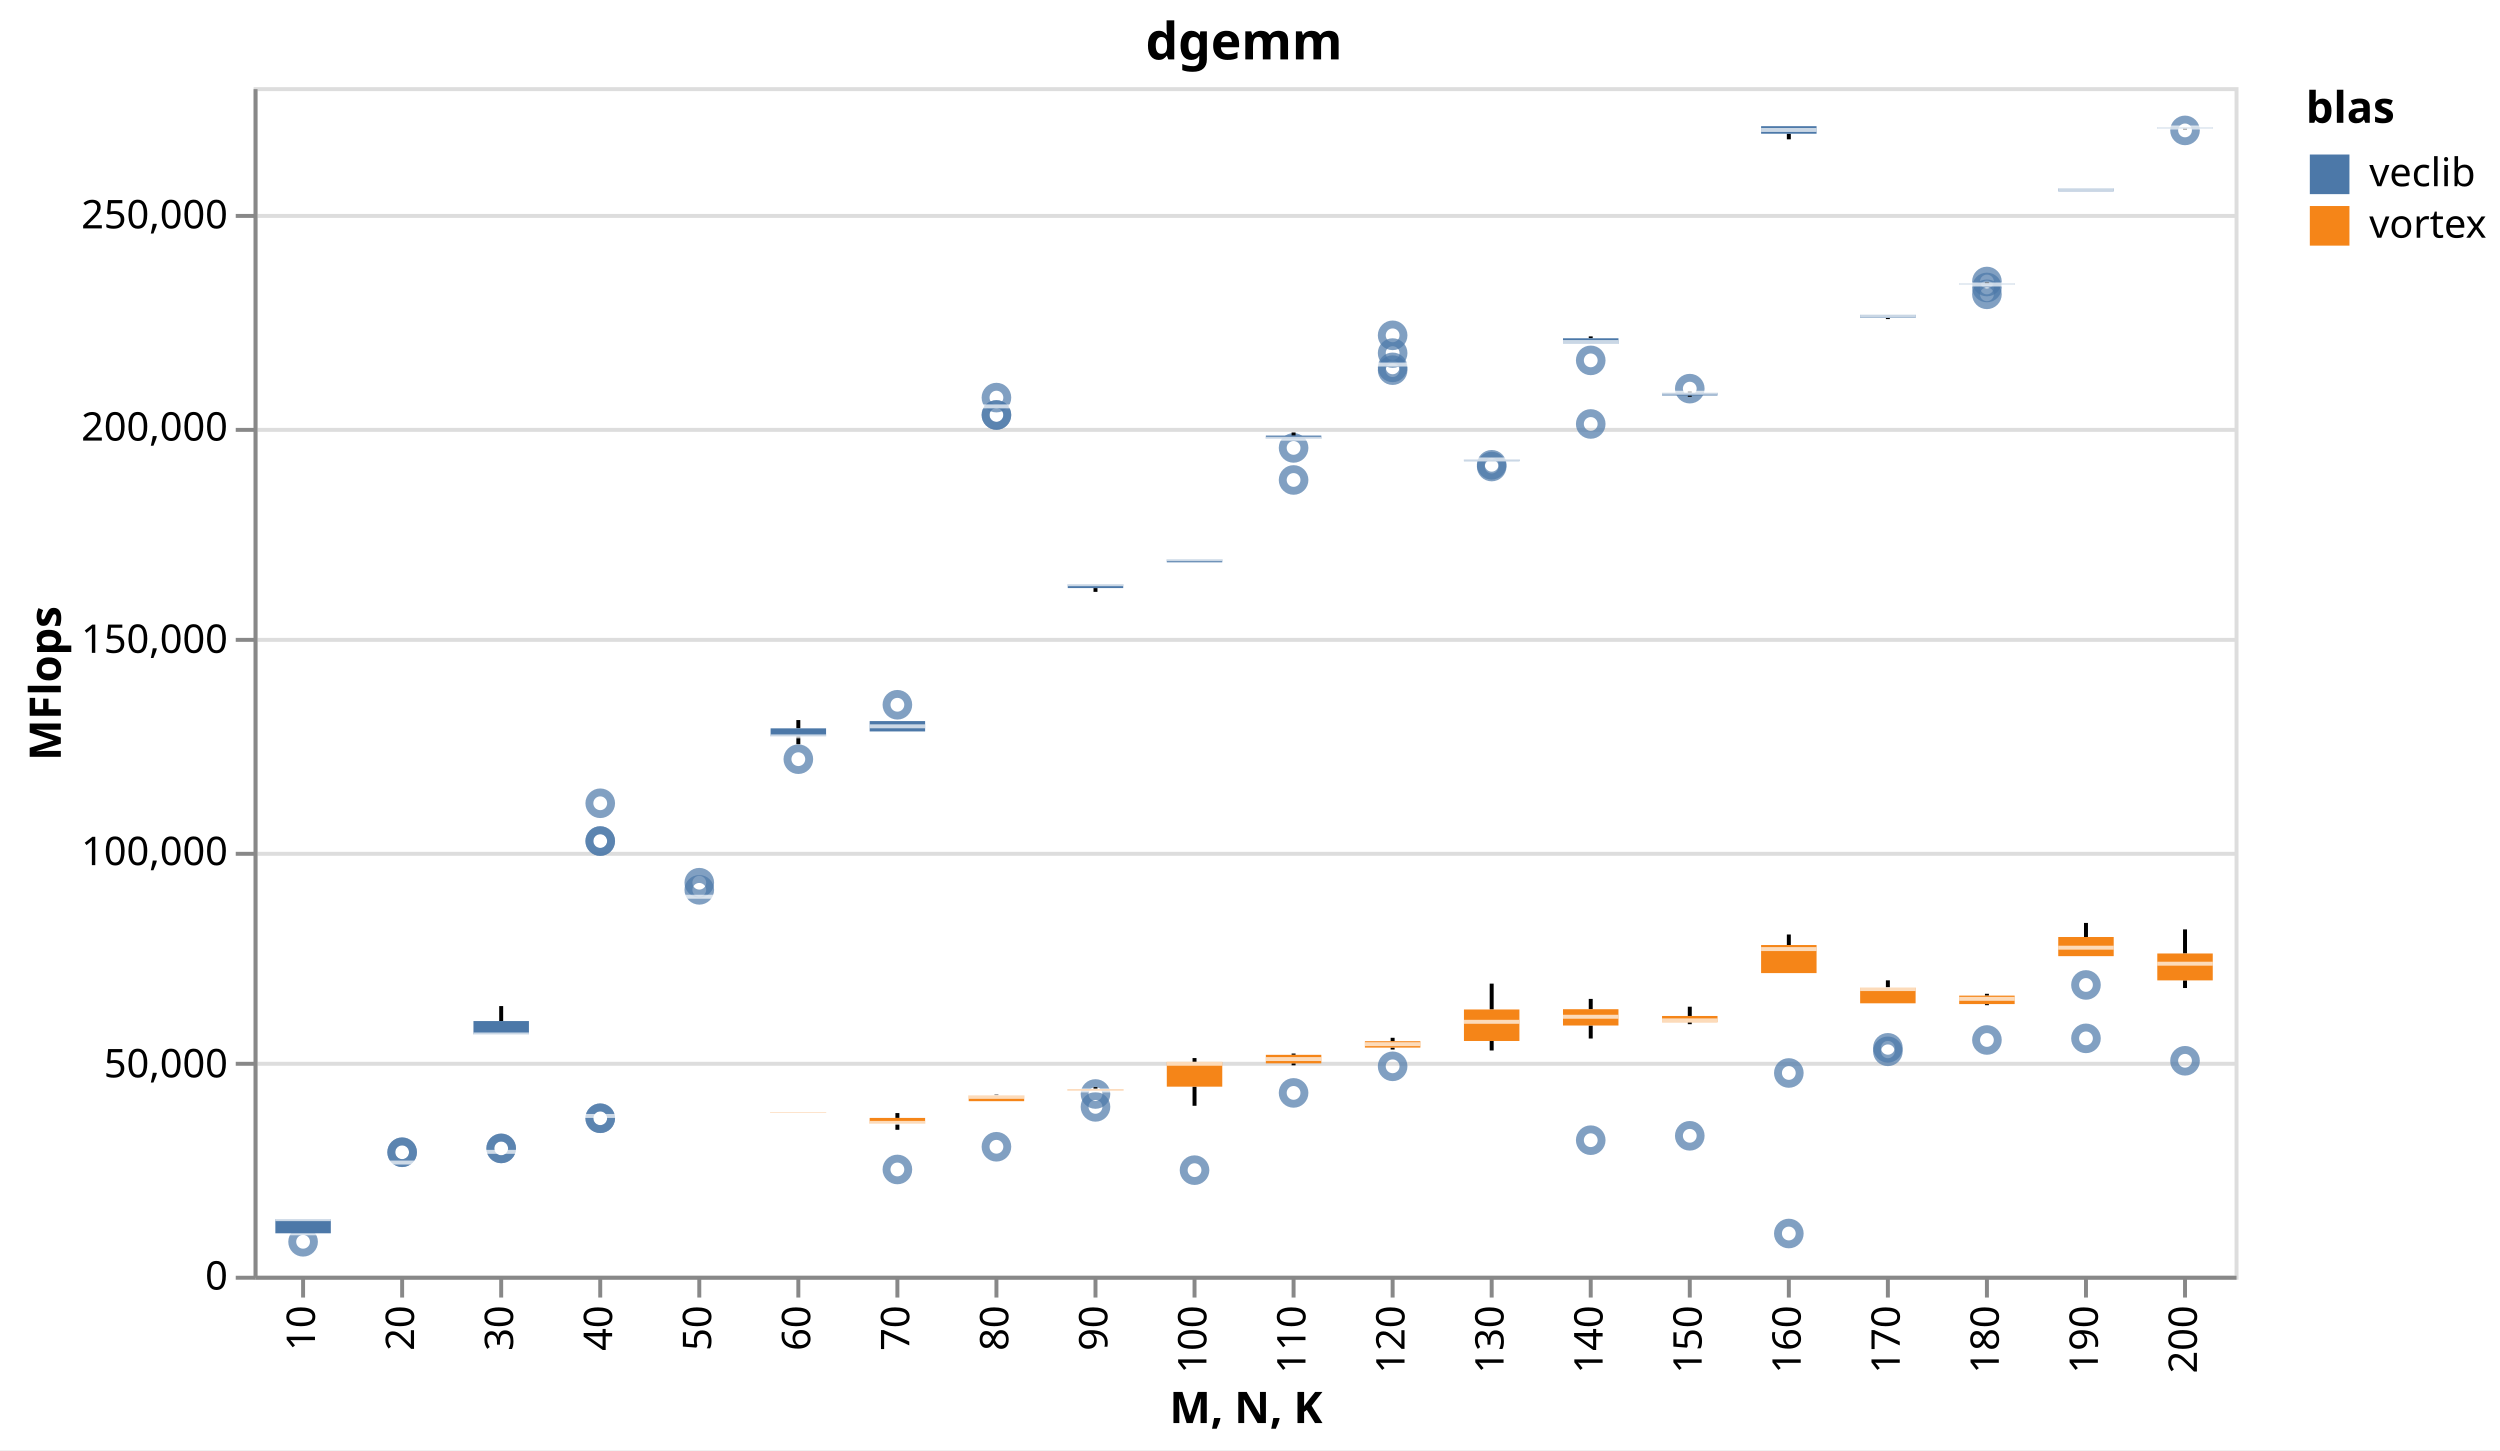
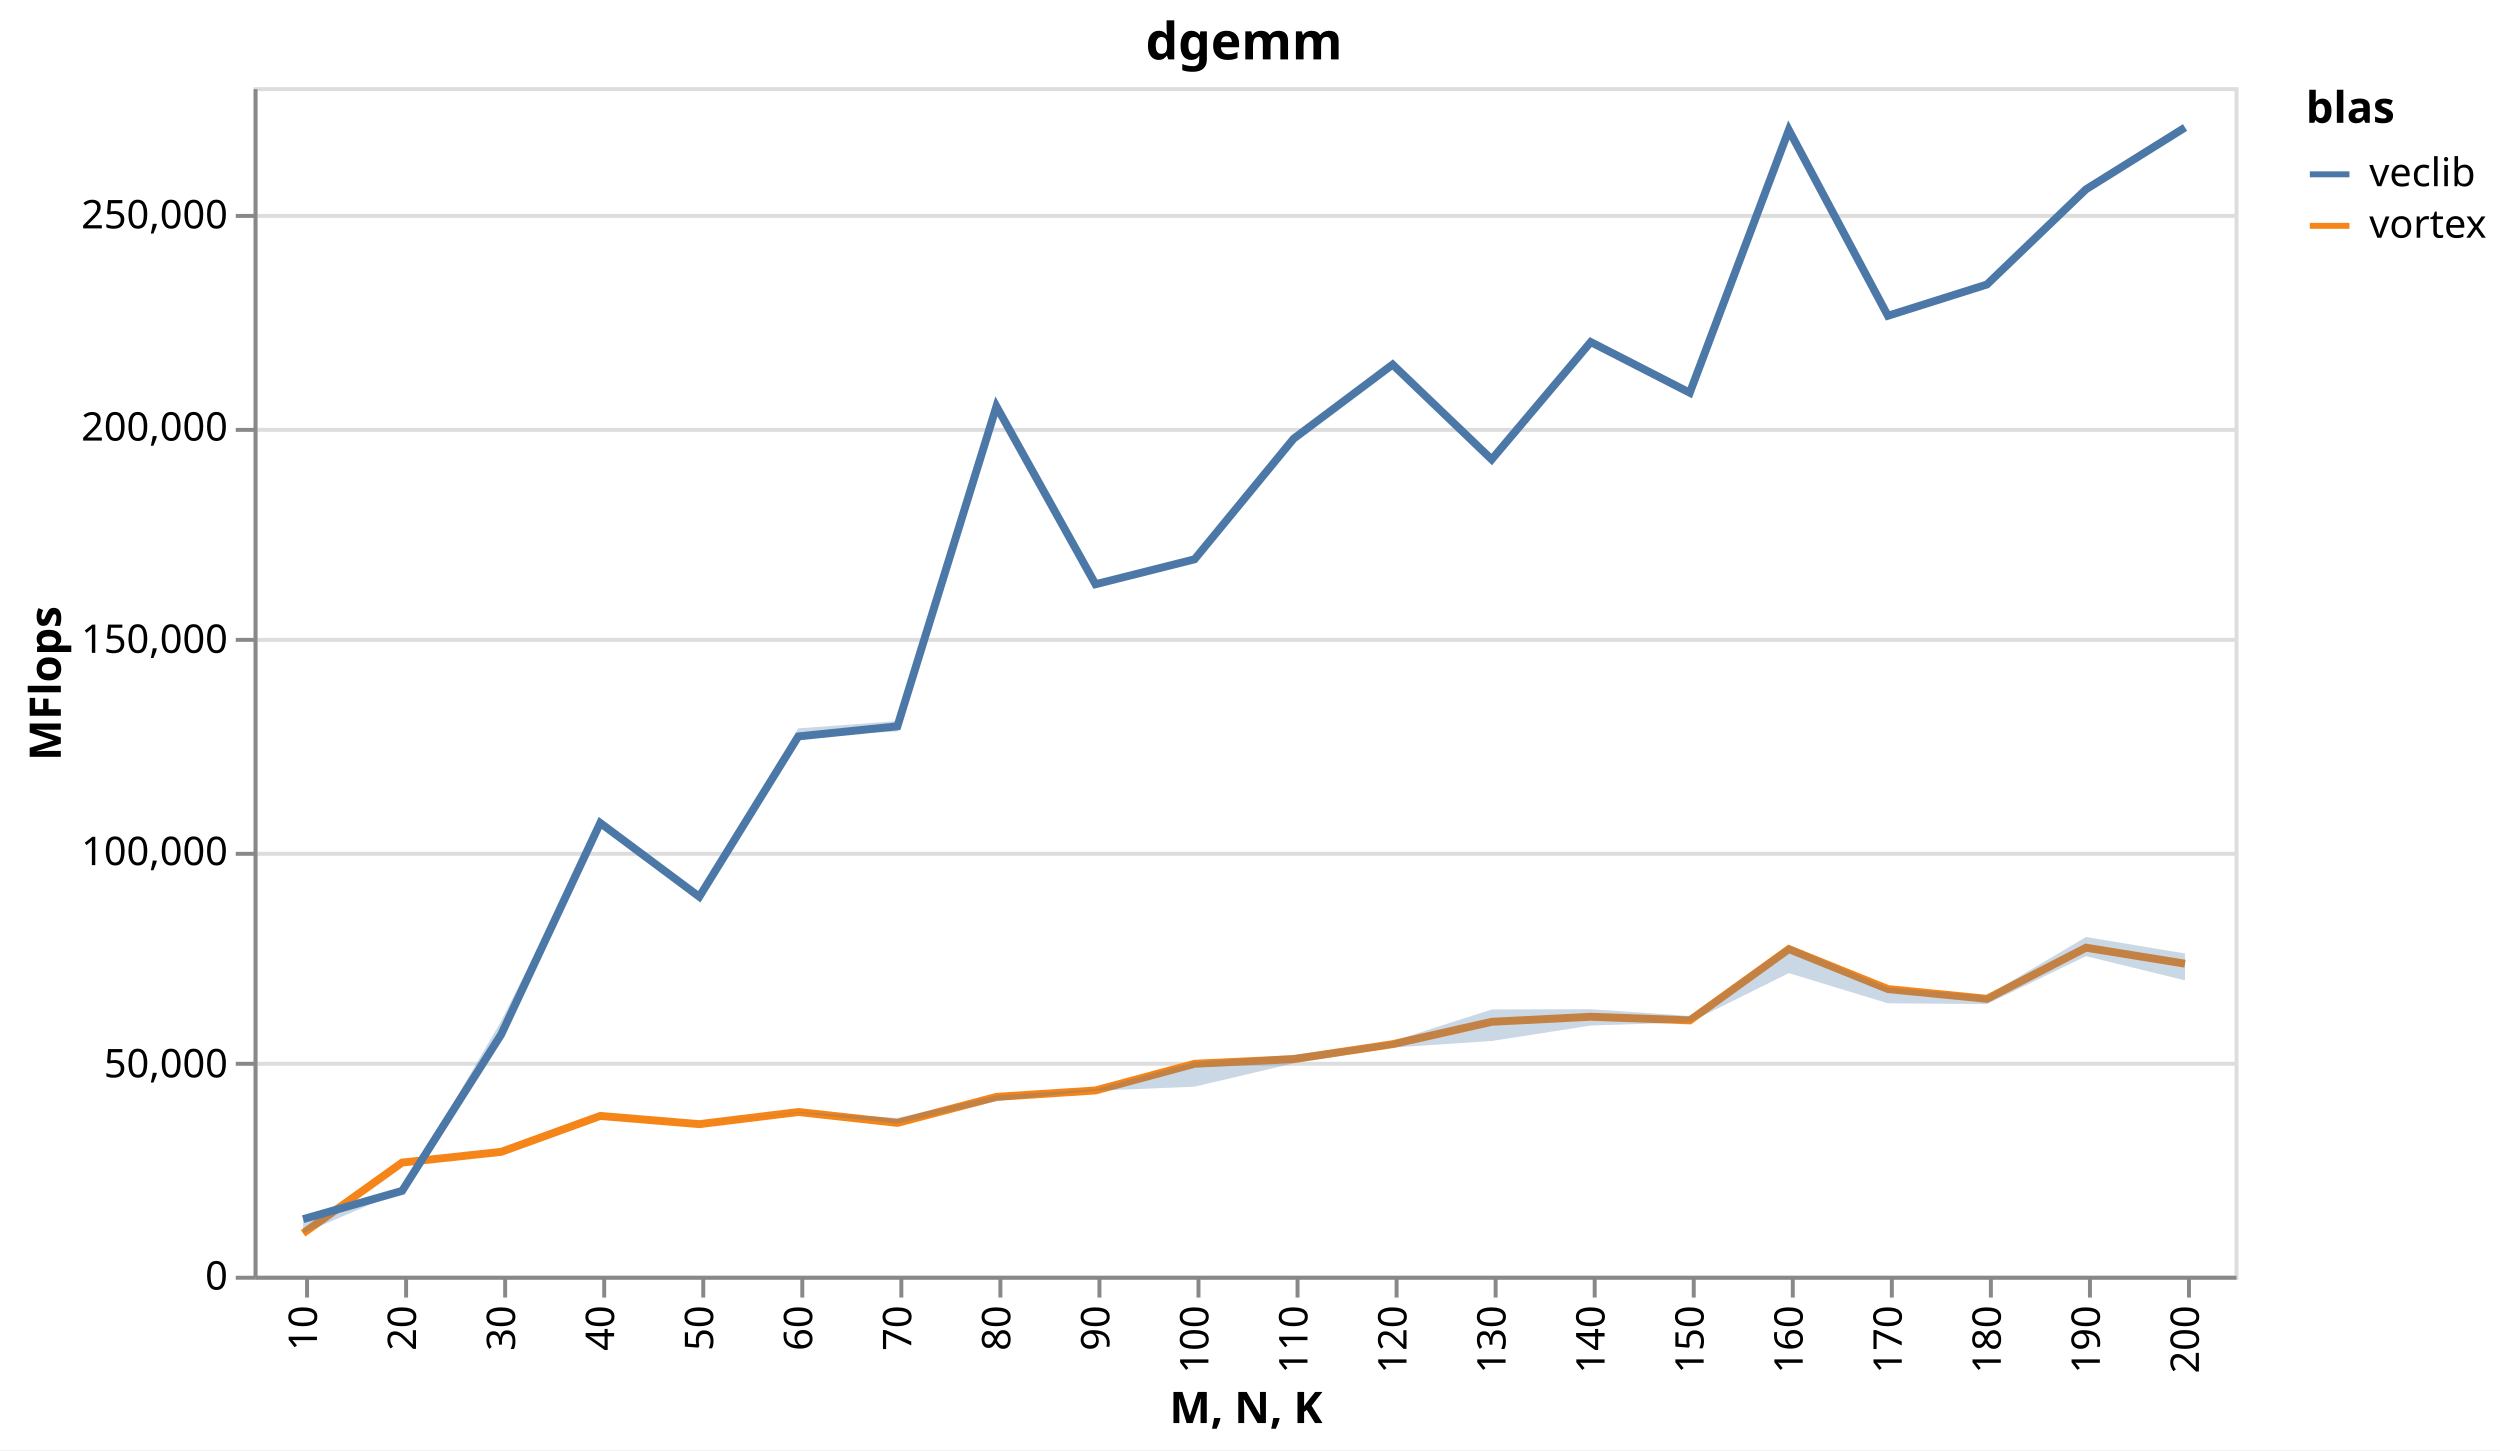
<svg xmlns="http://www.w3.org/2000/svg" version="1.1" class="marks" width="631" height="366" viewBox="0 0 631 366">
  <rect width="631" height="366" fill="white" />
  <g fill="none" stroke-miterlimit="10" transform="translate(64,22)">
    <g class="mark-group role-frame root" role="graphics-object" aria-roledescription="group mark container">
      <g transform="translate(0,0)">
        <path class="background" aria-hidden="true" d="M0.5,0.5h500v300h-500Z" stroke="#ddd" />
        <g>
          <g class="mark-group role-axis" role="graphics-symbol" aria-roledescription="axis" aria-label="Y-axis for a linear scale with values from 0 to 280,000">
            <g transform="translate(0.5,0.5)">
              <path class="background" aria-hidden="true" d="M0,0h0v0h0Z" pointer-events="none" />
              <g>
                <g class="mark-rule role-axis-grid" pointer-events="none">
                  <line transform="translate(0,300)" x2="500" y2="0" stroke="#ddd" stroke-width="1" opacity="1" />
                  <line transform="translate(0,246)" x2="500" y2="0" stroke="#ddd" stroke-width="1" opacity="1" />
                  <line transform="translate(0,193)" x2="500" y2="0" stroke="#ddd" stroke-width="1" opacity="1" />
                  <line transform="translate(0,139)" x2="500" y2="0" stroke="#ddd" stroke-width="1" opacity="1" />
                  <line transform="translate(0,86)" x2="500" y2="0" stroke="#ddd" stroke-width="1" opacity="1" />
                  <line transform="translate(0,32)" x2="500" y2="0" stroke="#ddd" stroke-width="1" opacity="1" />
                </g>
              </g>
              <path class="foreground" aria-hidden="true" d="" pointer-events="none" display="none" />
            </g>
          </g>
          <g class="mark-group role-axis" role="graphics-symbol" aria-roledescription="axis" aria-label="X-axis titled 'M, N, K' for a discrete scale with 20 values: 10, 20, 30, 40, 50, ending with 200">
            <g transform="translate(0.5,300.5)">
              <path class="background" aria-hidden="true" d="M0,0h0v0h0Z" pointer-events="none" />
              <g>
                <g class="mark-rule role-axis-tick" pointer-events="none">
-                   <line transform="translate(12,0)" x2="0" y2="5" stroke="#888" stroke-width="1" opacity="1" />
-                   <line transform="translate(37,0)" x2="0" y2="5" stroke="#888" stroke-width="1" opacity="1" />
-                   <line transform="translate(62,0)" x2="0" y2="5" stroke="#888" stroke-width="1" opacity="1" />
-                   <line transform="translate(87,0)" x2="0" y2="5" stroke="#888" stroke-width="1" opacity="1" />
-                   <line transform="translate(112,0)" x2="0" y2="5" stroke="#888" stroke-width="1" opacity="1" />
-                   <line transform="translate(137,0)" x2="0" y2="5" stroke="#888" stroke-width="1" opacity="1" />
-                   <line transform="translate(162,0)" x2="0" y2="5" stroke="#888" stroke-width="1" opacity="1" />
-                   <line transform="translate(187,0)" x2="0" y2="5" stroke="#888" stroke-width="1" opacity="1" />
-                   <line transform="translate(212,0)" x2="0" y2="5" stroke="#888" stroke-width="1" opacity="1" />
-                   <line transform="translate(237,0)" x2="0" y2="5" stroke="#888" stroke-width="1" opacity="1" />
-                   <line transform="translate(262,0)" x2="0" y2="5" stroke="#888" stroke-width="1" opacity="1" />
-                   <line transform="translate(287,0)" x2="0" y2="5" stroke="#888" stroke-width="1" opacity="1" />
-                   <line transform="translate(312,0)" x2="0" y2="5" stroke="#888" stroke-width="1" opacity="1" />
-                   <line transform="translate(337,0)" x2="0" y2="5" stroke="#888" stroke-width="1" opacity="1" />
-                   <line transform="translate(362,0)" x2="0" y2="5" stroke="#888" stroke-width="1" opacity="1" />
-                   <line transform="translate(387,0)" x2="0" y2="5" stroke="#888" stroke-width="1" opacity="1" />
-                   <line transform="translate(412,0)" x2="0" y2="5" stroke="#888" stroke-width="1" opacity="1" />
-                   <line transform="translate(437,0)" x2="0" y2="5" stroke="#888" stroke-width="1" opacity="1" />
-                   <line transform="translate(462,0)" x2="0" y2="5" stroke="#888" stroke-width="1" opacity="1" />
-                   <line transform="translate(487,0)" x2="0" y2="5" stroke="#888" stroke-width="1" opacity="1" />
+                   <line transform="translate(13,0)" x2="0" y2="5" stroke="#888" stroke-width="1" opacity="1" />
+                   <line transform="translate(38,0)" x2="0" y2="5" stroke="#888" stroke-width="1" opacity="1" />
+                   <line transform="translate(63,0)" x2="0" y2="5" stroke="#888" stroke-width="1" opacity="1" />
+                   <line transform="translate(88,0)" x2="0" y2="5" stroke="#888" stroke-width="1" opacity="1" />
+                   <line transform="translate(113,0)" x2="0" y2="5" stroke="#888" stroke-width="1" opacity="1" />
+                   <line transform="translate(138,0)" x2="0" y2="5" stroke="#888" stroke-width="1" opacity="1" />
+                   <line transform="translate(163,0)" x2="0" y2="5" stroke="#888" stroke-width="1" opacity="1" />
+                   <line transform="translate(188,0)" x2="0" y2="5" stroke="#888" stroke-width="1" opacity="1" />
+                   <line transform="translate(213,0)" x2="0" y2="5" stroke="#888" stroke-width="1" opacity="1" />
+                   <line transform="translate(238,0)" x2="0" y2="5" stroke="#888" stroke-width="1" opacity="1" />
+                   <line transform="translate(263,0)" x2="0" y2="5" stroke="#888" stroke-width="1" opacity="1" />
+                   <line transform="translate(288,0)" x2="0" y2="5" stroke="#888" stroke-width="1" opacity="1" />
+                   <line transform="translate(313,0)" x2="0" y2="5" stroke="#888" stroke-width="1" opacity="1" />
+                   <line transform="translate(338,0)" x2="0" y2="5" stroke="#888" stroke-width="1" opacity="1" />
+                   <line transform="translate(363,0)" x2="0" y2="5" stroke="#888" stroke-width="1" opacity="1" />
+                   <line transform="translate(388,0)" x2="0" y2="5" stroke="#888" stroke-width="1" opacity="1" />
+                   <line transform="translate(413,0)" x2="0" y2="5" stroke="#888" stroke-width="1" opacity="1" />
+                   <line transform="translate(438,0)" x2="0" y2="5" stroke="#888" stroke-width="1" opacity="1" />
+                   <line transform="translate(463,0)" x2="0" y2="5" stroke="#888" stroke-width="1" opacity="1" />
+                   <line transform="translate(488,0)" x2="0" y2="5" stroke="#888" stroke-width="1" opacity="1" />
                </g>
                <g class="mark-text role-axis-label" pointer-events="none">
-                   <text text-anchor="end" transform="translate(12,7) rotate(270) translate(0,3)" font-family="sans-serif" font-size="10px" fill="#000" opacity="1">10</text>
-                   <text text-anchor="end" transform="translate(37,7) rotate(270) translate(0,3)" font-family="sans-serif" font-size="10px" fill="#000" opacity="1">20</text>
-                   <text text-anchor="end" transform="translate(62,7) rotate(270) translate(0,3)" font-family="sans-serif" font-size="10px" fill="#000" opacity="1">30</text>
-                   <text text-anchor="end" transform="translate(87,7) rotate(270) translate(0,3)" font-family="sans-serif" font-size="10px" fill="#000" opacity="1">40</text>
-                   <text text-anchor="end" transform="translate(112,7) rotate(270) translate(0,3)" font-family="sans-serif" font-size="10px" fill="#000" opacity="1">50</text>
-                   <text text-anchor="end" transform="translate(137,7) rotate(270) translate(0,3)" font-family="sans-serif" font-size="10px" fill="#000" opacity="1">60</text>
-                   <text text-anchor="end" transform="translate(162,7) rotate(270) translate(0,3)" font-family="sans-serif" font-size="10px" fill="#000" opacity="1">70</text>
-                   <text text-anchor="end" transform="translate(187,7) rotate(270) translate(0,3)" font-family="sans-serif" font-size="10px" fill="#000" opacity="1">80</text>
-                   <text text-anchor="end" transform="translate(212,7) rotate(270) translate(0,3)" font-family="sans-serif" font-size="10px" fill="#000" opacity="1">90</text>
-                   <text text-anchor="end" transform="translate(237,7) rotate(270) translate(0,3)" font-family="sans-serif" font-size="10px" fill="#000" opacity="1">100</text>
-                   <text text-anchor="end" transform="translate(262,7) rotate(270) translate(0,3)" font-family="sans-serif" font-size="10px" fill="#000" opacity="1">110</text>
-                   <text text-anchor="end" transform="translate(287,7) rotate(270) translate(0,3)" font-family="sans-serif" font-size="10px" fill="#000" opacity="1">120</text>
-                   <text text-anchor="end" transform="translate(312,7) rotate(270) translate(0,3)" font-family="sans-serif" font-size="10px" fill="#000" opacity="1">130</text>
-                   <text text-anchor="end" transform="translate(337,7) rotate(270) translate(0,3)" font-family="sans-serif" font-size="10px" fill="#000" opacity="1">140</text>
-                   <text text-anchor="end" transform="translate(362,7) rotate(270) translate(0,3)" font-family="sans-serif" font-size="10px" fill="#000" opacity="1">150</text>
-                   <text text-anchor="end" transform="translate(387,7) rotate(270) translate(0,3)" font-family="sans-serif" font-size="10px" fill="#000" opacity="1">160</text>
-                   <text text-anchor="end" transform="translate(412,7) rotate(270) translate(0,3)" font-family="sans-serif" font-size="10px" fill="#000" opacity="1">170</text>
-                   <text text-anchor="end" transform="translate(437,7) rotate(270) translate(0,3)" font-family="sans-serif" font-size="10px" fill="#000" opacity="1">180</text>
-                   <text text-anchor="end" transform="translate(462,7) rotate(270) translate(0,3)" font-family="sans-serif" font-size="10px" fill="#000" opacity="1">190</text>
-                   <text text-anchor="end" transform="translate(487,7) rotate(270) translate(0,3)" font-family="sans-serif" font-size="10px" fill="#000" opacity="1">200</text>
+                   <text text-anchor="end" transform="translate(12.5,7) rotate(270) translate(0,3)" font-family="sans-serif" font-size="10px" fill="#000" opacity="1">10</text>
+                   <text text-anchor="end" transform="translate(37.5,7) rotate(270) translate(0,3)" font-family="sans-serif" font-size="10px" fill="#000" opacity="1">20</text>
+                   <text text-anchor="end" transform="translate(62.5,7) rotate(270) translate(0,3)" font-family="sans-serif" font-size="10px" fill="#000" opacity="1">30</text>
+                   <text text-anchor="end" transform="translate(87.5,7) rotate(270) translate(0,3)" font-family="sans-serif" font-size="10px" fill="#000" opacity="1">40</text>
+                   <text text-anchor="end" transform="translate(112.5,7) rotate(270) translate(0,3)" font-family="sans-serif" font-size="10px" fill="#000" opacity="1">50</text>
+                   <text text-anchor="end" transform="translate(137.5,7) rotate(270) translate(0,3)" font-family="sans-serif" font-size="10px" fill="#000" opacity="1">60</text>
+                   <text text-anchor="end" transform="translate(162.5,7) rotate(270) translate(0,3)" font-family="sans-serif" font-size="10px" fill="#000" opacity="1">70</text>
+                   <text text-anchor="end" transform="translate(187.5,7) rotate(270) translate(0,3)" font-family="sans-serif" font-size="10px" fill="#000" opacity="1">80</text>
+                   <text text-anchor="end" transform="translate(212.5,7) rotate(270) translate(0,3)" font-family="sans-serif" font-size="10px" fill="#000" opacity="1">90</text>
+                   <text text-anchor="end" transform="translate(237.5,7) rotate(270) translate(0,3)" font-family="sans-serif" font-size="10px" fill="#000" opacity="1">100</text>
+                   <text text-anchor="end" transform="translate(262.5,7) rotate(270) translate(0,3)" font-family="sans-serif" font-size="10px" fill="#000" opacity="1">110</text>
+                   <text text-anchor="end" transform="translate(287.5,7) rotate(270) translate(0,3)" font-family="sans-serif" font-size="10px" fill="#000" opacity="1">120</text>
+                   <text text-anchor="end" transform="translate(312.5,7) rotate(270) translate(0,3)" font-family="sans-serif" font-size="10px" fill="#000" opacity="1">130</text>
+                   <text text-anchor="end" transform="translate(337.5,7) rotate(270) translate(0,3)" font-family="sans-serif" font-size="10px" fill="#000" opacity="1">140</text>
+                   <text text-anchor="end" transform="translate(362.5,7) rotate(270) translate(0,3)" font-family="sans-serif" font-size="10px" fill="#000" opacity="1">150</text>
+                   <text text-anchor="end" transform="translate(387.5,7) rotate(270) translate(0,3)" font-family="sans-serif" font-size="10px" fill="#000" opacity="1">160</text>
+                   <text text-anchor="end" transform="translate(412.5,7) rotate(270) translate(0,3)" font-family="sans-serif" font-size="10px" fill="#000" opacity="1">170</text>
+                   <text text-anchor="end" transform="translate(437.5,7) rotate(270) translate(0,3)" font-family="sans-serif" font-size="10px" fill="#000" opacity="1">180</text>
+                   <text text-anchor="end" transform="translate(462.5,7) rotate(270) translate(0,3)" font-family="sans-serif" font-size="10px" fill="#000" opacity="1">190</text>
+                   <text text-anchor="end" transform="translate(487.5,7) rotate(270) translate(0,3)" font-family="sans-serif" font-size="10px" fill="#000" opacity="1">200</text>
                </g>
                <g class="mark-rule role-axis-domain" pointer-events="none">
                  <line transform="translate(0,0)" x2="500" y2="0" stroke="#888" stroke-width="1" opacity="1" />
                </g>
                <g class="mark-text role-axis-title" pointer-events="none">
                  <text text-anchor="middle" transform="translate(250,36.68457)" font-family="sans-serif" font-size="11px" font-weight="bold" fill="#000" opacity="1">M, N, K</text>
                </g>
              </g>
              <path class="foreground" aria-hidden="true" d="" pointer-events="none" display="none" />
            </g>
          </g>
          <g class="mark-group role-axis" role="graphics-symbol" aria-roledescription="axis" aria-label="Y-axis titled 'MFlops' for a linear scale with values from 0 to 280,000">
            <g transform="translate(0.5,0.5)">
              <path class="background" aria-hidden="true" d="M0,0h0v0h0Z" pointer-events="none" />
              <g>
                <g class="mark-rule role-axis-tick" pointer-events="none">
                  <line transform="translate(0,300)" x2="-5" y2="0" stroke="#888" stroke-width="1" opacity="1" />
                  <line transform="translate(0,246)" x2="-5" y2="0" stroke="#888" stroke-width="1" opacity="1" />
                  <line transform="translate(0,193)" x2="-5" y2="0" stroke="#888" stroke-width="1" opacity="1" />
                  <line transform="translate(0,139)" x2="-5" y2="0" stroke="#888" stroke-width="1" opacity="1" />
                  <line transform="translate(0,86)" x2="-5" y2="0" stroke="#888" stroke-width="1" opacity="1" />
                  <line transform="translate(0,32)" x2="-5" y2="0" stroke="#888" stroke-width="1" opacity="1" />
                </g>
                <g class="mark-text role-axis-label" pointer-events="none">
                  <text text-anchor="end" transform="translate(-7,303)" font-family="sans-serif" font-size="10px" fill="#000" opacity="1">0</text>
                  <text text-anchor="end" transform="translate(-7,249.4286)" font-family="sans-serif" font-size="10px" fill="#000" opacity="1">50,000</text>
                  <text text-anchor="end" transform="translate(-7,195.8571)" font-family="sans-serif" font-size="10px" fill="#000" opacity="1">100,000</text>
                  <text text-anchor="end" transform="translate(-7,142.2857)" font-family="sans-serif" font-size="10px" fill="#000" opacity="1">150,000</text>
                  <text text-anchor="end" transform="translate(-7,88.71429)" font-family="sans-serif" font-size="10px" fill="#000" opacity="1">200,000</text>
                  <text text-anchor="end" transform="translate(-7,35.14286)" font-family="sans-serif" font-size="10px" fill="#000" opacity="1">250,000</text>
                </g>
                <g class="mark-rule role-axis-domain" pointer-events="none">
                  <line transform="translate(0,300)" x2="0" y2="-300" stroke="#888" stroke-width="1" opacity="1" />
                </g>
                <g class="mark-text role-axis-title" pointer-events="none">
                  <text text-anchor="middle" transform="translate(-47.14746,150) rotate(-90) translate(0,-2)" font-family="sans-serif" font-size="11px" font-weight="bold" fill="#000" opacity="1">MFlops</text>
                </g>
              </g>
              <path class="foreground" aria-hidden="true" d="" pointer-events="none" display="none" />
            </g>
          </g>
-           <g class="mark-symbol role-mark layer_0_layer_0_layer_0_marks" role="graphics-symbol" aria-roledescription="symbol mark container">
-             <path transform="translate(12.5,291.4286)" d="M2.739,0A2.739,2.739,0,1,1,-2.739,0A2.739,2.739,0,1,1,2.739,0" stroke="#4c78a8" stroke-width="2" opacity="0.7" />
-             <path transform="translate(37.5,268.8312)" d="M2.739,0A2.739,2.739,0,1,1,-2.739,0A2.739,2.739,0,1,1,2.739,0" stroke="#4c78a8" stroke-width="2" opacity="0.7" />
-             <path transform="translate(37.5,268.8312)" d="M2.739,0A2.739,2.739,0,1,1,-2.739,0A2.739,2.739,0,1,1,2.739,0" stroke="#4c78a8" stroke-width="2" opacity="0.7" />
-             <path transform="translate(62.5,267.8571)" d="M2.739,0A2.739,2.739,0,1,1,-2.739,0A2.739,2.739,0,1,1,2.739,0" stroke="#4c78a8" stroke-width="2" opacity="0.7" />
-             <path transform="translate(62.5,267.8571)" d="M2.739,0A2.739,2.739,0,1,1,-2.739,0A2.739,2.739,0,1,1,2.739,0" stroke="#4c78a8" stroke-width="2" opacity="0.7" />
-             <path transform="translate(87.5,260.2484)" d="M2.739,0A2.739,2.739,0,1,1,-2.739,0A2.739,2.739,0,1,1,2.739,0" stroke="#4c78a8" stroke-width="2" opacity="0.7" />
-             <path transform="translate(87.5,260.2484)" d="M2.739,0A2.739,2.739,0,1,1,-2.739,0A2.739,2.739,0,1,1,2.739,0" stroke="#4c78a8" stroke-width="2" opacity="0.7" />
-             <path transform="translate(162.5,273.1752)" d="M2.739,0A2.739,2.739,0,1,1,-2.739,0A2.739,2.739,0,1,1,2.739,0" stroke="#4c78a8" stroke-width="2" opacity="0.7" />
-             <path transform="translate(187.5,267.4438)" d="M2.739,0A2.739,2.739,0,1,1,-2.739,0A2.739,2.739,0,1,1,2.739,0" stroke="#4c78a8" stroke-width="2" opacity="0.7" />
-             <path transform="translate(212.5,257.3767)" d="M2.739,0A2.739,2.739,0,1,1,-2.739,0A2.739,2.739,0,1,1,2.739,0" stroke="#4c78a8" stroke-width="2" opacity="0.7" />
-             <path transform="translate(212.5,254.1221)" d="M2.739,0A2.739,2.739,0,1,1,-2.739,0A2.739,2.739,0,1,1,2.739,0" stroke="#4c78a8" stroke-width="2" opacity="0.7" />
-             <path transform="translate(237.5,273.3476)" d="M2.739,0A2.739,2.739,0,1,1,-2.739,0A2.739,2.739,0,1,1,2.739,0" stroke="#4c78a8" stroke-width="2" opacity="0.7" />
-             <path transform="translate(262.5,253.8488)" d="M2.739,0A2.739,2.739,0,1,1,-2.739,0A2.739,2.739,0,1,1,2.739,0" stroke="#4c78a8" stroke-width="2" opacity="0.7" />
-             <path transform="translate(287.5,247.1398)" d="M2.739,0A2.739,2.739,0,1,1,-2.739,0A2.739,2.739,0,1,1,2.739,0" stroke="#4c78a8" stroke-width="2" opacity="0.7" />
-             <path transform="translate(337.5,265.7841)" d="M2.739,0A2.739,2.739,0,1,1,-2.739,0A2.739,2.739,0,1,1,2.739,0" stroke="#4c78a8" stroke-width="2" opacity="0.7" />
-             <path transform="translate(362.5,264.6782)" d="M2.739,0A2.739,2.739,0,1,1,-2.739,0A2.739,2.739,0,1,1,2.739,0" stroke="#4c78a8" stroke-width="2" opacity="0.7" />
-             <path transform="translate(387.5,289.3391)" d="M2.739,0A2.739,2.739,0,1,1,-2.739,0A2.739,2.739,0,1,1,2.739,0" stroke="#4c78a8" stroke-width="2" opacity="0.7" />
-             <path transform="translate(387.5,248.8213)" d="M2.739,0A2.739,2.739,0,1,1,-2.739,0A2.739,2.739,0,1,1,2.739,0" stroke="#4c78a8" stroke-width="2" opacity="0.7" />
-             <path transform="translate(412.5,242.4707)" d="M2.739,0A2.739,2.739,0,1,1,-2.739,0A2.739,2.739,0,1,1,2.739,0" stroke="#4c78a8" stroke-width="2" opacity="0.7" />
-             <path transform="translate(412.5,243.3529)" d="M2.739,0A2.739,2.739,0,1,1,-2.739,0A2.739,2.739,0,1,1,2.739,0" stroke="#4c78a8" stroke-width="2" opacity="0.7" />
-             <path transform="translate(437.5,240.4898)" d="M2.739,0A2.739,2.739,0,1,1,-2.739,0A2.739,2.739,0,1,1,2.739,0" stroke="#4c78a8" stroke-width="2" opacity="0.7" />
-             <path transform="translate(462.5,240.0821)" d="M2.739,0A2.739,2.739,0,1,1,-2.739,0A2.739,2.739,0,1,1,2.739,0" stroke="#4c78a8" stroke-width="2" opacity="0.7" />
-             <path transform="translate(462.5,226.6025)" d="M2.739,0A2.739,2.739,0,1,1,-2.739,0A2.739,2.739,0,1,1,2.739,0" stroke="#4c78a8" stroke-width="2" opacity="0.7" />
-             <path transform="translate(487.5,245.7419)" d="M2.739,0A2.739,2.739,0,1,1,-2.739,0A2.739,2.739,0,1,1,2.739,0" stroke="#4c78a8" stroke-width="2" opacity="0.7" />
-           </g>
-           <g class="mark-rule role-mark layer_0_layer_0_layer_1_layer_0_marks" role="graphics-symbol" aria-roledescription="rule mark container">
-             <line transform="translate(12.5,289.2857)" x2="0" y2="0" stroke="black" />
-             <line transform="translate(37.5,271.4286)" x2="0" y2="0" stroke="black" />
-             <line transform="translate(62.5,268.7259)" x2="0" y2="0" stroke="black" />
-             <line transform="translate(87.5,259.6639)" x2="0" y2="0" stroke="black" />
-             <line transform="translate(112.5,261.7347)" x2="0" y2="0" stroke="black" />
-             <line transform="translate(137.5,258.8571)" x2="0" y2="0" stroke="black" />
-             <line transform="translate(162.5,263.1579)" x2="0" y2="-1.539" stroke="black" />
-             <line transform="translate(187.5,255.938)" x2="0" y2="0" stroke="black" />
-             <line transform="translate(212.5,253.2992)" x2="0" y2="0" stroke="black" />
-             <line transform="translate(237.5,257.1)" x2="0" y2="-4.825" stroke="black" />
-             <line transform="translate(262.5,246.8875)" x2="0" y2="-0.499" stroke="black" />
-             <line transform="translate(287.5,242.9012)" x2="0" y2="-0.488" stroke="black" />
-             <line transform="translate(312.5,243.1418)" x2="0" y2="-2.397" stroke="black" />
-             <line transform="translate(337.5,240.1222)" x2="0" y2="-3.28" stroke="black" />
-             <line transform="translate(362.5,236.5045)" x2="0" y2="-0.477" stroke="black" />
-             <line transform="translate(387.5,223.6106)" x2="0" y2="0" stroke="black" />
-             <line transform="translate(412.5,231.2354)" x2="0" y2="0" stroke="black" />
-             <line transform="translate(437.5,231.7096)" x2="0" y2="-0.281" stroke="black" />
-             <line transform="translate(462.5,219.3312)" x2="0" y2="0" stroke="black" />
-             <line transform="translate(487.5,227.3762)" x2="0" y2="-1.927" stroke="black" />
-           </g>
-           <g class="mark-rule role-mark layer_0_layer_0_layer_1_layer_1_marks" role="graphics-symbol" aria-roledescription="rule mark container">
-             <line transform="translate(12.5,289.2857)" x2="0" y2="0" stroke="black" />
-             <line transform="translate(37.5,271.4286)" x2="0" y2="0" stroke="black" />
-             <line transform="translate(62.5,268.7259)" x2="0" y2="0" stroke="black" />
-             <line transform="translate(87.5,259.6639)" x2="0" y2="0" stroke="black" />
-             <line transform="translate(112.5,261.7347)" x2="0" y2="0" stroke="black" />
-             <line transform="translate(137.5,258.6735)" x2="0" y2="0" stroke="black" />
-             <line transform="translate(162.5,260.1626)" x2="0" y2="-1.224" stroke="black" />
-             <line transform="translate(187.5,254.4754)" x2="0" y2="-0.19" stroke="black" />
-             <line transform="translate(212.5,252.8765)" x2="0" y2="-0.503" stroke="black" />
-             <line transform="translate(237.5,246.0238)" x2="0" y2="-0.969" stroke="black" />
-             <line transform="translate(262.5,244.2396)" x2="0" y2="-0.329" stroke="black" />
-             <line transform="translate(287.5,240.8016)" x2="0" y2="-0.864" stroke="black" />
-             <line transform="translate(312.5,232.7929)" x2="0" y2="-6.526" stroke="black" />
-             <line transform="translate(337.5,232.7231)" x2="0" y2="-2.598" stroke="black" />
-             <line transform="translate(362.5,234.4321)" x2="0" y2="-2.34" stroke="black" />
-             <line transform="translate(387.5,216.5274)" x2="0" y2="-2.662" stroke="black" />
-             <line transform="translate(412.5,227.2687)" x2="0" y2="-1.829" stroke="black" />
-             <line transform="translate(437.5,229.2948)" x2="0" y2="-0.463" stroke="black" />
-             <line transform="translate(462.5,214.4976)" x2="0" y2="-3.549" stroke="black" />
-             <line transform="translate(487.5,218.6578)" x2="0" y2="-6.077" stroke="black" />
-           </g>
-           <g class="mark-rect role-mark layer_0_layer_1_layer_0_marks" role="graphics-symbol" aria-roledescription="rect mark container">
-             <path d="M5.5,289.286h14v0h-14Z" fill="#f58518" />
-             <path d="M30.5,271.429h14v0h-14Z" fill="#f58518" />
-             <path d="M55.5,268.726h14v0h-14Z" fill="#f58518" />
-             <path d="M80.5,259.664h14v0h-14Z" fill="#f58518" />
-             <path d="M105.5,261.735h14v0h-14Z" fill="#f58518" />
-             <path d="M130.5,258.673h14v0.184h-14Z" fill="#f58518" />
-             <path d="M155.5,260.163h14v1.456h-14Z" fill="#f58518" />
-             <path d="M180.5,254.475h14v1.463h-14Z" fill="#f58518" />
-             <path d="M205.5,252.877h14v0.423h-14Z" fill="#f58518" />
-             <path d="M230.5,246.024h14v6.251h-14Z" fill="#f58518" />
-             <path d="M255.5,244.24h14v2.149h-14Z" fill="#f58518" />
-             <path d="M280.5,240.802h14v1.611h-14Z" fill="#f58518" />
-             <path d="M305.5,232.793h14v7.952h-14Z" fill="#f58518" />
-             <path d="M330.5,232.723h14v4.119h-14Z" fill="#f58518" />
-             <path d="M355.5,234.432h14v1.595h-14Z" fill="#f58518" />
-             <path d="M380.5,216.527h14v7.083h-14Z" fill="#f58518" />
-             <path d="M405.5,227.269h14v3.967h-14Z" fill="#f58518" />
-             <path d="M430.5,229.295h14v2.134h-14Z" fill="#f58518" />
-             <path d="M455.5,214.498h14v4.834h-14Z" fill="#f58518" />
-             <path d="M480.5,218.658h14v6.792h-14Z" fill="#f58518" />
-           </g>
-           <g class="mark-rect role-mark layer_0_layer_1_layer_1_marks" role="graphics-symbol" aria-roledescription="rect mark container">
-             <path d="M5.5,288.786h14v1h-14Z" fill="white" opacity="0.7" />
-             <path d="M30.5,270.929h14v1h-14Z" fill="white" opacity="0.7" />
-             <path d="M55.5,268.226h14v1h-14Z" fill="white" opacity="0.7" />
-             <path d="M80.5,259.164h14v1h-14Z" fill="white" opacity="0.7" />
-             <path d="M105.5,261.235h14v1h-14Z" fill="white" opacity="0.7" />
-             <path d="M130.5,258.173h14v1h-14Z" fill="white" opacity="0.7" />
-             <path d="M155.5,260.917h14v1h-14Z" fill="white" opacity="0.7" />
-             <path d="M180.5,254.35h14v1h-14Z" fill="white" opacity="0.7" />
-             <path d="M205.5,252.729h14v1h-14Z" fill="white" opacity="0.7" />
-             <path d="M230.5,245.995h14v1h-14Z" fill="white" opacity="0.7" />
-             <path d="M255.5,244.809h14v1h-14Z" fill="white" opacity="0.7" />
-             <path d="M280.5,241.049h14v1h-14Z" fill="white" opacity="0.7" />
-             <path d="M305.5,235.404h14v1h-14Z" fill="white" opacity="0.7" />
-             <path d="M330.5,234.13h14v1h-14Z" fill="white" opacity="0.7" />
-             <path d="M355.5,235.042h14v1h-14Z" fill="white" opacity="0.7" />
-             <path d="M380.5,217.047h14v1h-14Z" fill="white" opacity="0.7" />
-             <path d="M405.5,227.144h14v1h-14Z" fill="white" opacity="0.7" />
-             <path d="M430.5,229.605h14v1h-14Z" fill="white" opacity="0.7" />
-             <path d="M455.5,216.695h14v1h-14Z" fill="white" opacity="0.7" />
-             <path d="M480.5,220.737h14v1h-14Z" fill="white" opacity="0.7" />
-           </g>
-           <g class="mark-symbol role-mark layer_1_layer_0_layer_0_marks" role="graphics-symbol" aria-roledescription="symbol mark container">
-             <path transform="translate(87.5,190.2857)" d="M2.739,0A2.739,2.739,0,1,1,-2.739,0A2.739,2.739,0,1,1,2.739,0" stroke="#4c78a8" stroke-width="2" opacity="0.7" />
-             <path transform="translate(87.5,190.2857)" d="M2.739,0A2.739,2.739,0,1,1,-2.739,0A2.739,2.739,0,1,1,2.739,0" stroke="#4c78a8" stroke-width="2" opacity="0.7" />
-             <path transform="translate(87.5,180.7453)" d="M2.739,0A2.739,2.739,0,1,1,-2.739,0A2.739,2.739,0,1,1,2.739,0" stroke="#4c78a8" stroke-width="2" opacity="0.7" />
-             <path transform="translate(112.5,202.5974)" d="M2.739,0A2.739,2.739,0,1,1,-2.739,0A2.739,2.739,0,1,1,2.739,0" stroke="#4c78a8" stroke-width="2" opacity="0.7" />
-             <path transform="translate(112.5,200.7937)" d="M2.739,0A2.739,2.739,0,1,1,-2.739,0A2.739,2.739,0,1,1,2.739,0" stroke="#4c78a8" stroke-width="2" opacity="0.7" />
-             <path transform="translate(137.5,169.6177)" d="M2.739,0A2.739,2.739,0,1,1,-2.739,0A2.739,2.739,0,1,1,2.739,0" stroke="#4c78a8" stroke-width="2" opacity="0.7" />
-             <path transform="translate(162.5,155.8824)" d="M2.739,0A2.739,2.739,0,1,1,-2.739,0A2.739,2.739,0,1,1,2.739,0" stroke="#4c78a8" stroke-width="2" opacity="0.7" />
-             <path transform="translate(187.5,82.74399)" d="M2.739,0A2.739,2.739,0,1,1,-2.739,0A2.739,2.739,0,1,1,2.739,0" stroke="#4c78a8" stroke-width="2" opacity="0.7" />
-             <path transform="translate(187.5,82.74399)" d="M2.739,0A2.739,2.739,0,1,1,-2.739,0A2.739,2.739,0,1,1,2.739,0" stroke="#4c78a8" stroke-width="2" opacity="0.7" />
-             <path transform="translate(187.5,78.35497)" d="M2.739,0A2.739,2.739,0,1,1,-2.739,0A2.739,2.739,0,1,1,2.739,0" stroke="#4c78a8" stroke-width="2" opacity="0.7" />
-             <path transform="translate(262.5,91.0518)" d="M2.739,0A2.739,2.739,0,1,1,-2.739,0A2.739,2.739,0,1,1,2.739,0" stroke="#4c78a8" stroke-width="2" opacity="0.7" />
-             <path transform="translate(262.5,99.14487)" d="M2.739,0A2.739,2.739,0,1,1,-2.739,0A2.739,2.739,0,1,1,2.739,0" stroke="#4c78a8" stroke-width="2" opacity="0.7" />
-             <path transform="translate(287.5,62.63736)" d="M2.739,0A2.739,2.739,0,1,1,-2.739,0A2.739,2.739,0,1,1,2.739,0" stroke="#4c78a8" stroke-width="2" opacity="0.7" />
-             <path transform="translate(287.5,71.42858)" d="M2.739,0A2.739,2.739,0,1,1,-2.739,0A2.739,2.739,0,1,1,2.739,0" stroke="#4c78a8" stroke-width="2" opacity="0.7" />
-             <path transform="translate(287.5,70.72092)" d="M2.739,0A2.739,2.739,0,1,1,-2.739,0A2.739,2.739,0,1,1,2.739,0" stroke="#4c78a8" stroke-width="2" opacity="0.7" />
-             <path transform="translate(287.5,67.1159)" d="M2.739,0A2.739,2.739,0,1,1,-2.739,0A2.739,2.739,0,1,1,2.739,0" stroke="#4c78a8" stroke-width="2" opacity="0.7" />
-             <path transform="translate(312.5,95.75457)" d="M2.739,0A2.739,2.739,0,1,1,-2.739,0A2.739,2.739,0,1,1,2.739,0" stroke="#4c78a8" stroke-width="2" opacity="0.7" />
-             <path transform="translate(312.5,95.31056)" d="M2.739,0A2.739,2.739,0,1,1,-2.739,0A2.739,2.739,0,1,1,2.739,0" stroke="#4c78a8" stroke-width="2" opacity="0.7" />
-             <path transform="translate(337.5,85.00914)" d="M2.739,0A2.739,2.739,0,1,1,-2.739,0A2.739,2.739,0,1,1,2.739,0" stroke="#4c78a8" stroke-width="2" opacity="0.7" />
-             <path transform="translate(337.5,68.95874)" d="M2.739,0A2.739,2.739,0,1,1,-2.739,0A2.739,2.739,0,1,1,2.739,0" stroke="#4c78a8" stroke-width="2" opacity="0.7" />
-             <path transform="translate(362.5,76.09465)" d="M2.739,0A2.739,2.739,0,1,1,-2.739,0A2.739,2.739,0,1,1,2.739,0" stroke="#4c78a8" stroke-width="2" opacity="0.7" />
-             <path transform="translate(437.5,52.28656)" d="M2.739,0A2.739,2.739,0,1,1,-2.739,0A2.739,2.739,0,1,1,2.739,0" stroke="#4c78a8" stroke-width="2" opacity="0.7" />
-             <path transform="translate(437.5,50.55603)" d="M2.739,0A2.739,2.739,0,1,1,-2.739,0A2.739,2.739,0,1,1,2.739,0" stroke="#4c78a8" stroke-width="2" opacity="0.7" />
-             <path transform="translate(437.5,49.05335)" d="M2.739,0A2.739,2.739,0,1,1,-2.739,0A2.739,2.739,0,1,1,2.739,0" stroke="#4c78a8" stroke-width="2" opacity="0.7" />
-             <path transform="translate(487.5,10.91304)" d="M2.739,0A2.739,2.739,0,1,1,-2.739,0A2.739,2.739,0,1,1,2.739,0" stroke="#4c78a8" stroke-width="2" opacity="0.7" />
-           </g>
-           <g class="mark-rule role-mark layer_1_layer_0_layer_1_layer_0_marks" role="graphics-symbol" aria-roledescription="rule mark container">
-             <line transform="translate(12.5,289.2857)" x2="0" y2="0" stroke="black" />
-             <line transform="translate(37.5,278.5714)" x2="0" y2="0" stroke="black" />
-             <line transform="translate(62.5,239.0977)" x2="0" y2="0" stroke="black" />
-             <line transform="translate(87.5,185.7143)" x2="0" y2="0" stroke="black" />
-             <line transform="translate(112.5,204.3367)" x2="0" y2="0" stroke="black" />
-             <line transform="translate(137.5,165.8385)" x2="0" y2="-1.973" stroke="black" />
-             <line transform="translate(162.5,162.6168)" x2="0" y2="0" stroke="black" />
-             <line transform="translate(187.5,80.57143)" x2="0" y2="0" stroke="black" />
-             <line transform="translate(212.5,127.3875)" x2="0" y2="-0.959" stroke="black" />
-             <line transform="translate(237.5,119.928)" x2="0" y2="0" stroke="black" />
-             <line transform="translate(262.5,88.73015)" x2="0" y2="0" stroke="black" />
-             <line transform="translate(287.5,70.00887)" x2="0" y2="0" stroke="black" />
-             <line transform="translate(312.5,94.41672)" x2="0" y2="0" stroke="black" />
-             <line transform="translate(337.5,64.8)" x2="0" y2="0" stroke="black" />
-             <line transform="translate(362.5,78.15513)" x2="0" y2="-0.341" stroke="black" />
-             <line transform="translate(387.5,13.16526)" x2="0" y2="-1.413" stroke="black" />
-             <line transform="translate(412.5,58.53539)" x2="0" y2="-0.277" stroke="black" />
-             <line transform="translate(437.5,49.80695)" x2="0" y2="0" stroke="black" />
-             <line transform="translate(462.5,26.29689)" x2="0" y2="0" stroke="black" />
-             <line transform="translate(487.5,10.66908)" x2="0" y2="-0.244" stroke="black" />
-           </g>
-           <g class="mark-rule role-mark layer_1_layer_0_layer_1_layer_1_marks" role="graphics-symbol" aria-roledescription="rule mark container">
-             <line transform="translate(12.5,285.7143)" x2="0" y2="0" stroke="black" />
-             <line transform="translate(37.5,278.5714)" x2="0" y2="0" stroke="black" />
-             <line transform="translate(62.5,235.7143)" x2="0" y2="-3.782" stroke="black" />
-             <line transform="translate(87.5,185.7143)" x2="0" y2="0" stroke="black" />
-             <line transform="translate(112.5,204.3367)" x2="0" y2="0" stroke="black" />
-             <line transform="translate(137.5,161.8337)" x2="0" y2="-2.093" stroke="black" />
-             <line transform="translate(162.5,160)" x2="0" y2="0" stroke="black" />
-             <line transform="translate(187.5,80.57143)" x2="0" y2="0" stroke="black" />
-             <line transform="translate(212.5,125.4589)" x2="0" y2="0" stroke="black" />
-             <line transform="translate(237.5,119.1682)" x2="0" y2="0" stroke="black" />
-             <line transform="translate(262.5,87.94476)" x2="0" y2="-0.791" stroke="black" />
-             <line transform="translate(287.5,70.00887)" x2="0" y2="0" stroke="black" />
-             <line transform="translate(312.5,93.96687)" x2="0" y2="0" stroke="black" />
-             <line transform="translate(337.5,63.38028)" x2="0" y2="-0.477" stroke="black" />
-             <line transform="translate(362.5,77.12965)" x2="0" y2="-0.344" stroke="black" />
-             <line transform="translate(387.5,9.846514)" x2="0" y2="0" stroke="black" />
-             <line transform="translate(412.5,57.42265)" x2="0" y2="0" stroke="black" />
-             <line transform="translate(437.5,49.55626)" x2="0" y2="-0.251" stroke="black" />
-             <line transform="translate(462.5,25.53021)" x2="0" y2="0" stroke="black" />
-             <line transform="translate(487.5,10.17993)" x2="0" y2="0" stroke="black" />
-           </g>
-           <g class="mark-rect role-mark layer_1_layer_1_layer_0_marks" role="graphics-symbol" aria-roledescription="rect mark container">
-             <path d="M5.5,285.714h14v3.571h-14Z" fill="#4c78a8" />
-             <path d="M30.5,278.571h14v0h-14Z" fill="#4c78a8" />
-             <path d="M55.5,235.714h14v3.383h-14Z" fill="#4c78a8" />
-             <path d="M80.5,185.714h14v0h-14Z" fill="#4c78a8" />
-             <path d="M105.5,204.337h14v0h-14Z" fill="#4c78a8" />
-             <path d="M130.5,161.834h14v2.032h-14Z" fill="#4c78a8" />
-             <path d="M155.5,160h14v2.617h-14Z" fill="#4c78a8" />
-             <path d="M180.5,80.571h14v0h-14Z" fill="#4c78a8" />
-             <path d="M205.5,125.459h14v0.97h-14Z" fill="#4c78a8" />
-             <path d="M230.5,119.168h14v0.76h-14Z" fill="#4c78a8" />
-             <path d="M255.5,87.945h14v0.785h-14Z" fill="#4c78a8" />
-             <path d="M280.5,70.009h14v0h-14Z" fill="#4c78a8" />
-             <path d="M305.5,93.967h14v0.45h-14Z" fill="#4c78a8" />
-             <path d="M330.5,63.38h14v1.42h-14Z" fill="#4c78a8" />
-             <path d="M355.5,77.13h14v0.685h-14Z" fill="#4c78a8" />
-             <path d="M380.5,9.847h14v1.906h-14Z" fill="#4c78a8" />
-             <path d="M405.5,57.423h14v0.836h-14Z" fill="#4c78a8" />
-             <path d="M430.5,49.556h14v0.251h-14Z" fill="#4c78a8" />
-             <path d="M455.5,25.53h14v0.767h-14Z" fill="#4c78a8" />
-             <path d="M480.5,10.18h14v0.245h-14Z" fill="#4c78a8" />
-           </g>
-           <g class="mark-rect role-mark layer_1_layer_1_layer_1_marks" role="graphics-symbol" aria-roledescription="rect mark container">
-             <path d="M5.5,285.214h14v1h-14Z" fill="white" opacity="0.7" />
-             <path d="M30.5,278.071h14v1h-14Z" fill="white" opacity="0.7" />
-             <path d="M55.5,238.598h14v1h-14Z" fill="white" opacity="0.7" />
-             <path d="M80.5,185.214h14v1h-14Z" fill="white" opacity="0.7" />
-             <path d="M105.5,203.837h14v1h-14Z" fill="white" opacity="0.7" />
-             <path d="M130.5,163.366h14v1h-14Z" fill="white" opacity="0.7" />
-             <path d="M155.5,160.821h14v1h-14Z" fill="white" opacity="0.7" />
-             <path d="M180.5,80.071h14v1h-14Z" fill="white" opacity="0.7" />
-             <path d="M205.5,124.959h14v1h-14Z" fill="white" opacity="0.7" />
-             <path d="M230.5,118.668h14v1h-14Z" fill="white" opacity="0.7" />
-             <path d="M255.5,88.23h14v1h-14Z" fill="white" opacity="0.7" />
-             <path d="M280.5,69.509h14v1h-14Z" fill="white" opacity="0.7" />
-             <path d="M305.5,93.467h14v1h-14Z" fill="white" opacity="0.7" />
-             <path d="M330.5,63.829h14v1h-14Z" fill="white" opacity="0.7" />
-             <path d="M355.5,76.63h14v1h-14Z" fill="white" opacity="0.7" />
-             <path d="M380.5,10.303h14v1h-14Z" fill="white" opacity="0.7" />
-             <path d="M405.5,57.202h14v1h-14Z" fill="white" opacity="0.7" />
-             <path d="M430.5,49.307h14v1h-14Z" fill="white" opacity="0.7" />
-             <path d="M455.5,25.286h14v1h-14Z" fill="white" opacity="0.7" />
-             <path d="M480.5,9.68h14v1h-14Z" fill="white" opacity="0.7" />
-           </g>
-           <g class="mark-group role-legend" role="graphics-symbol" aria-roledescription="legend" aria-label="Symbol legend titled 'blas' for fill color with 2 values: veclib, vortex">
+           <g class="mark-group role-scope layer_0_pathgroup" role="graphics-object" aria-roledescription="group mark container">
+             <g transform="translate(0,0)">
+               <path class="background" aria-hidden="true" d="M0,0h500v300h-500Z" />
+               <g>
+                 <g class="mark-line role-mark layer_0_marks" role="graphics-symbol" aria-roledescription="line mark container">
+                   <path d="M12.5,289.286L37.5,271.429L62.5,268.726L87.5,259.664L112.5,261.735L137.5,258.673L162.5,261.417L187.5,254.85L212.5,253.229L237.5,246.495L262.5,245.309L287.5,241.549L312.5,235.904L337.5,234.63L362.5,235.542L387.5,217.547L412.5,227.644L437.5,230.105L462.5,217.195L487.5,221.237" stroke="#f58518" stroke-width="2" />
+                 </g>
+               </g>
+               <path class="foreground" aria-hidden="true" d="" display="none" />
+             </g>
+           </g>
+           <g class="mark-area role-mark layer_1_layer_0_marks" role="graphics-symbol" aria-roledescription="area mark container">
+             <path d="M12.5,289.286L37.5,271.429L62.5,268.726L87.5,259.664L112.5,261.735L137.5,258.857L162.5,261.619L187.5,255.938L212.5,253.299L237.5,252.275L262.5,246.388L287.5,242.413L312.5,240.744L337.5,236.842L362.5,236.027L387.5,223.611L412.5,231.235L437.5,231.429L462.5,219.331L487.5,225.45L487.5,218.658L462.5,214.498L437.5,229.295L412.5,227.269L387.5,216.527L362.5,234.432L337.5,232.723L312.5,232.793L287.5,240.802L262.5,244.24L237.5,246.024L212.5,252.877L187.5,254.475L162.5,260.163L137.5,258.673L112.5,261.735L87.5,259.664L62.5,268.726L37.5,271.429L12.5,289.286Z" fill="#4c78a8" opacity="0.3" />
+           </g>
+           <g class="mark-group role-scope layer_2_layer_0_pathgroup" role="graphics-object" aria-roledescription="group mark container">
+             <g transform="translate(0,0)">
+               <path class="background" aria-hidden="true" d="M0,0h500v300h-500Z" />
+               <g>
+                 <g class="mark-line role-mark layer_2_layer_0_marks" role="graphics-symbol" aria-roledescription="line mark container">
+                   <path d="M12.5,285.714L37.5,278.571L62.5,239.098L87.5,185.714L112.5,204.337L137.5,163.866L162.5,161.321L187.5,80.571L212.5,125.459L237.5,119.168L262.5,88.73L287.5,70.009L312.5,93.967L337.5,64.329L362.5,77.13L387.5,10.803L412.5,57.702L437.5,49.807L462.5,25.786L487.5,10.18" stroke="#4c78a8" stroke-width="2" />
+                 </g>
+               </g>
+               <path class="foreground" aria-hidden="true" d="" display="none" />
+             </g>
+           </g>
+           <g class="mark-area role-mark layer_2_layer_1_layer_0_marks" role="graphics-symbol" aria-roledescription="area mark container">
+             <path d="M12.5,289.286L37.5,278.571L62.5,239.098L87.5,185.714L112.5,204.337L137.5,163.866L162.5,162.617L187.5,80.571L212.5,126.429L237.5,119.928L262.5,88.73L287.5,70.009L312.5,94.417L337.5,64.8L362.5,77.814L387.5,11.752L412.5,58.258L437.5,49.807L462.5,26.297L487.5,10.425L487.5,10.18L462.5,25.53L437.5,49.556L412.5,57.423L387.5,9.847L362.5,77.13L337.5,63.38L312.5,93.967L287.5,70.009L262.5,87.945L237.5,119.168L212.5,125.459L187.5,80.571L162.5,160L137.5,161.834L112.5,204.337L87.5,185.714L62.5,235.714L37.5,278.571L12.5,285.714Z" fill="#4c78a8" opacity="0.3" />
+           </g>
+           <g class="mark-group role-legend" role="graphics-symbol" aria-roledescription="legend" aria-label="Symbol legend titled 'blas' for stroke color with 2 values: veclib, vortex">
            <g transform="translate(518,0)">
              <path class="background" aria-hidden="true" d="M0,0h44v40h-44Z" pointer-events="none" />
              <g>
                <g class="mark-group role-legend-entry">
                  <g transform="translate(0,16)">
                    <path class="background" aria-hidden="true" d="M0,0h0v0h0Z" pointer-events="none" />
                    <g>
                      <g class="mark-group role-scope" role="graphics-object" aria-roledescription="group mark container">
                        <g transform="translate(0,0)">
                          <path class="background" aria-hidden="true" d="M0,0h43.231v11h-43.231Z" pointer-events="none" opacity="1" />
                          <g>
                            <g class="mark-symbol role-legend-symbol" pointer-events="none">
-                               <path transform="translate(6,6)" d="M-5,-5h10v10h-10Z" fill="#4c78a8" stroke-width="1.5" opacity="1" />
+                               <path transform="translate(6,6)" d="M-5,0L5,0" stroke="#4c78a8" stroke-width="1.5" opacity="1" />
                            </g>
                            <g class="mark-text role-legend-label" pointer-events="none">
                              <text text-anchor="start" transform="translate(16,9)" font-family="sans-serif" font-size="10px" fill="#000" opacity="1">veclib</text>
                            </g>
                          </g>
                          <path class="foreground" aria-hidden="true" d="" pointer-events="none" display="none" />
                        </g>
                        <g transform="translate(0,13)">
                          <path class="background" aria-hidden="true" d="M0,0h43.231v11h-43.231Z" pointer-events="none" opacity="1" />
                          <g>
                            <g class="mark-symbol role-legend-symbol" pointer-events="none">
-                               <path transform="translate(6,6)" d="M-5,-5h10v10h-10Z" fill="#f58518" stroke-width="1.5" opacity="1" />
+                               <path transform="translate(6,6)" d="M-5,0L5,0" stroke="#f58518" stroke-width="1.5" opacity="1" />
                            </g>
                            <g class="mark-text role-legend-label" pointer-events="none">
                              <text text-anchor="start" transform="translate(16,9)" font-family="sans-serif" font-size="10px" fill="#000" opacity="1">vortex</text>
                            </g>
                          </g>
                          <path class="foreground" aria-hidden="true" d="" pointer-events="none" display="none" />
                        </g>
                      </g>
                    </g>
                    <path class="foreground" aria-hidden="true" d="" pointer-events="none" display="none" />
                  </g>
                </g>
                <g class="mark-text role-legend-title" pointer-events="none">
                  <text text-anchor="start" transform="translate(0,9)" font-family="sans-serif" font-size="11px" font-weight="bold" fill="#000" opacity="1">blas</text>
                </g>
              </g>
              <path class="foreground" aria-hidden="true" d="" pointer-events="none" display="none" />
            </g>
          </g>
          <g class="mark-group role-title">
            <g transform="translate(250,-17)">
              <path class="background" aria-hidden="true" d="M0,0h0v0h0Z" pointer-events="none" />
              <g>
                <g class="mark-text role-title-text" role="graphics-symbol" aria-roledescription="title" aria-label="Title text 'dgemm'" pointer-events="none">
                  <text text-anchor="middle" transform="translate(0,10)" font-family="sans-serif" font-size="13px" font-weight="bold" fill="#000" opacity="1">dgemm</text>
                </g>
              </g>
              <path class="foreground" aria-hidden="true" d="" pointer-events="none" display="none" />
            </g>
          </g>
        </g>
        <path class="foreground" aria-hidden="true" d="" display="none" />
      </g>
    </g>
  </g>
</svg>
